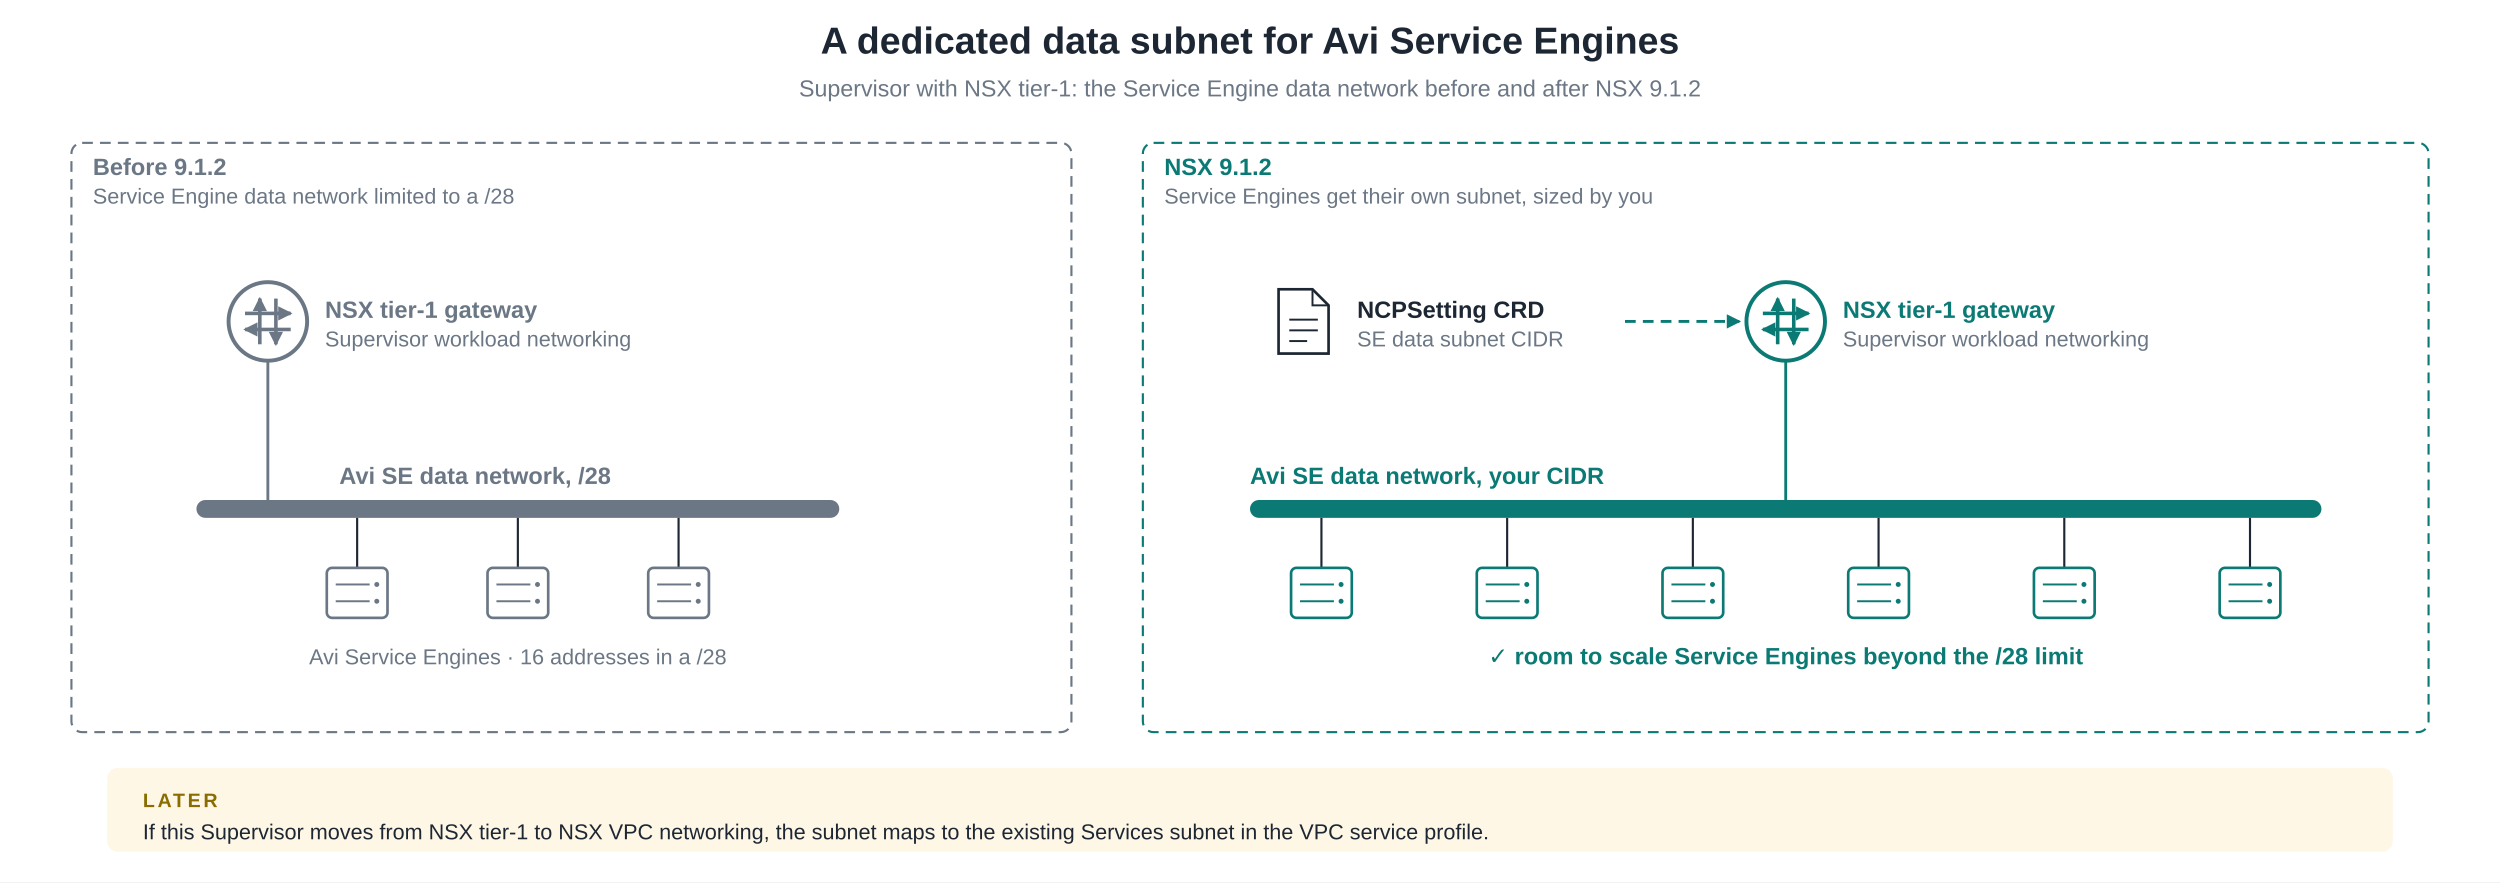
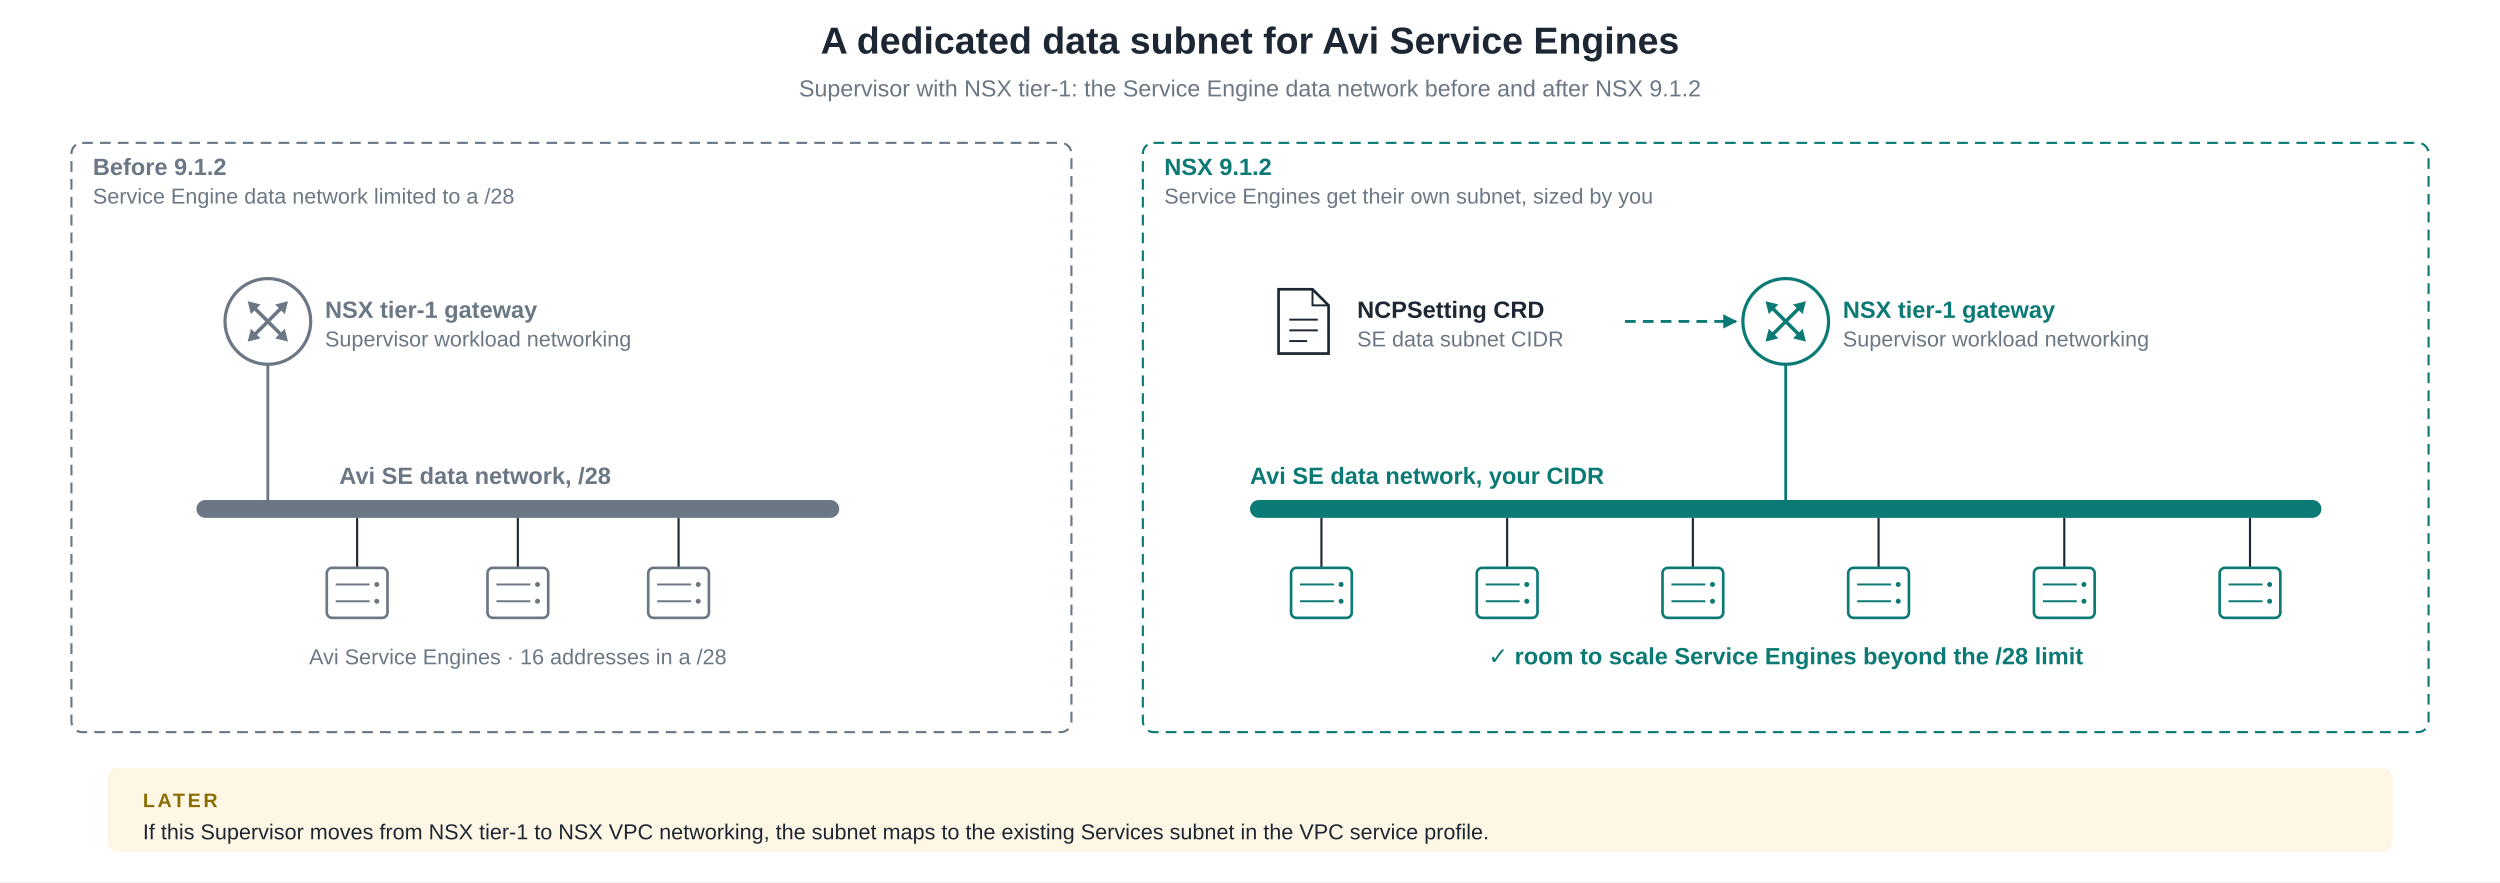
<svg xmlns="http://www.w3.org/2000/svg" width="1400" height="494" viewBox="0 0 1400 494" font-family="Arial, Helvetica, sans-serif" font-size="13" fill="#1d2733">
  <rect width="1400" height="494" fill="#ffffff" />
  <defs>
    <marker id="arr" markerUnits="userSpaceOnUse" markerWidth="8" markerHeight="8" refX="7" refY="4" orient="auto">
      <path d="M0,0 L8,4 L0,8 z" fill="#1d2733" />
    </marker>
    <marker id="arrb" markerUnits="userSpaceOnUse" markerWidth="8" markerHeight="8" refX="7" refY="4" orient="auto">
      <path d="M0,0 L8,4 L0,8 z" fill="#1f4e9c" />
    </marker>
    <marker id="arrg" markerUnits="userSpaceOnUse" markerWidth="8" markerHeight="8" refX="7" refY="4" orient="auto">
      <path d="M0,0 L8,4 L0,8 z" fill="#2e7d32" />
    </marker>
    <marker id="arrt" markerUnits="userSpaceOnUse" markerWidth="8" markerHeight="8" refX="7" refY="4" orient="auto">
      <path d="M0,0 L8,4 L0,8 z" fill="#0b7a75" />
    </marker>
    <marker id="arrp" markerUnits="userSpaceOnUse" markerWidth="8" markerHeight="8" refX="7" refY="4" orient="auto">
      <path d="M0,0 L8,4 L0,8 z" fill="#5b3fa0" />
    </marker>
    <marker id="arrm" markerUnits="userSpaceOnUse" markerWidth="8" markerHeight="8" refX="7" refY="4" orient="auto">
      <path d="M0,0 L8,4 L0,8 z" fill="#6b7785" />
    </marker>
    <marker id="arry" markerUnits="userSpaceOnUse" markerWidth="8" markerHeight="8" refX="7" refY="4" orient="auto">
      <path d="M0,0 L8,4 L0,8 z" fill="#9aa5b1" />
    </marker>
  </defs>
  <text x="700.0" y="30" font-size="21" fill="#1d2733" text-anchor="middle" font-weight="bold">A dedicated data subnet for Avi Service Engines</text>
  <text x="700.0" y="54" font-size="13" fill="#6b7785" text-anchor="middle">Supervisor with NSX tier-1: the Service Engine data network before and after NSX 9.1.2</text>
  <rect x="40" y="80" width="560" height="330" rx="6" fill="none" stroke="#6b7785" stroke-width="1.2" stroke-dasharray="6 4" />
  <text x="52" y="98" font-size="13.2" fill="#6b7785" text-anchor="start" font-weight="bold">Before 9.1.2</text>
  <text x="52" y="114" font-size="12.1" fill="#6b7785" text-anchor="start">Service Engine data network limited to a /28</text>
-   <circle cx="150" cy="180" r="22" fill="#ffffff" stroke="#6b7785" stroke-width="2.2" />
-   <line x1="137.2" y1="175.5" x2="162.8" y2="175.5" stroke="#6b7785" stroke-width="2" marker-end="url(#arrm)" />
-   <line x1="162.8" y1="184.5" x2="137.2" y2="184.5" stroke="#6b7785" stroke-width="2" marker-end="url(#arrm)" />
-   <line x1="145.5" y1="192.8" x2="145.5" y2="167.2" stroke="#6b7785" stroke-width="2" marker-end="url(#arrm)" />
-   <line x1="154.5" y1="167.2" x2="154.5" y2="192.8" stroke="#6b7785" stroke-width="2" marker-end="url(#arrm)" />
+   <circle cx="150" cy="180" r="24" fill="#ffffff" stroke="#6b7785" stroke-width="1.8" />
+   <line x1="150.00" y1="180.00" x2="142.79" y2="172.79" stroke="#6b7785" stroke-width="2" stroke-linecap="butt" />
+   <path d="M138.69,168.69 L145.90,170.52 L140.52,175.90 z" fill="#6b7785" />
+   <line x1="150.00" y1="180.00" x2="157.21" y2="172.79" stroke="#6b7785" stroke-width="2" stroke-linecap="butt" />
+   <path d="M161.31,168.69 L159.48,175.90 L154.10,170.52 z" fill="#6b7785" />
+   <line x1="150.00" y1="180.00" x2="157.21" y2="187.21" stroke="#6b7785" stroke-width="2" stroke-linecap="butt" />
+   <path d="M161.31,191.31 L154.10,189.48 L159.48,184.10 z" fill="#6b7785" />
+   <line x1="150.00" y1="180.00" x2="142.79" y2="187.21" stroke="#6b7785" stroke-width="2" stroke-linecap="butt" />
+   <path d="M138.69,191.31 L140.52,184.10 L145.90,189.48 z" fill="#6b7785" />
  <text x="182" y="178" font-size="13.2" fill="#6b7785" text-anchor="start" font-weight="bold">NSX tier-1 gateway</text>
  <text x="182" y="194" font-size="12.1" fill="#6b7785" text-anchor="start">Supervisor workload networking</text>
-   <path d="M150,202 L150,280" fill="none" stroke="#6b7785" stroke-width="1.6" />
+   <path d="M150,204 L150,280" fill="none" stroke="#6b7785" stroke-width="1.6" />
  <rect x="110" y="280" width="360" height="10" rx="5" fill="#6b7785" />
  <text x="190" y="271" font-size="13.2" fill="#6b7785" text-anchor="start" font-weight="bold">Avi SE data network, /28</text>
  <path d="M200,290 L200,318" fill="none" stroke="#1d2733" stroke-width="1.2" />
  <rect x="183" y="318" width="34" height="28" rx="3" fill="#ffffff" stroke="#6b7785" stroke-width="1.5" />
  <line x1="188" y1="327.3" x2="207" y2="327.3" stroke="#6b7785" stroke-width="1.1" />
  <circle cx="211" cy="327.3" r="1.4" fill="#6b7785" />
  <line x1="188" y1="336.7" x2="207" y2="336.7" stroke="#6b7785" stroke-width="1.1" />
  <circle cx="211" cy="336.7" r="1.4" fill="#6b7785" />
  <path d="M290,290 L290,318" fill="none" stroke="#1d2733" stroke-width="1.2" />
  <rect x="273" y="318" width="34" height="28" rx="3" fill="#ffffff" stroke="#6b7785" stroke-width="1.5" />
  <line x1="278" y1="327.3" x2="297" y2="327.3" stroke="#6b7785" stroke-width="1.1" />
  <circle cx="301" cy="327.3" r="1.4" fill="#6b7785" />
  <line x1="278" y1="336.7" x2="297" y2="336.7" stroke="#6b7785" stroke-width="1.1" />
  <circle cx="301" cy="336.7" r="1.4" fill="#6b7785" />
  <path d="M380,290 L380,318" fill="none" stroke="#1d2733" stroke-width="1.2" />
  <rect x="363" y="318" width="34" height="28" rx="3" fill="#ffffff" stroke="#6b7785" stroke-width="1.5" />
  <line x1="368" y1="327.3" x2="387" y2="327.3" stroke="#6b7785" stroke-width="1.1" />
  <circle cx="391" cy="327.3" r="1.4" fill="#6b7785" />
  <line x1="368" y1="336.7" x2="387" y2="336.7" stroke="#6b7785" stroke-width="1.1" />
  <circle cx="391" cy="336.7" r="1.4" fill="#6b7785" />
  <text x="290" y="372" font-size="12.1" fill="#6b7785" text-anchor="middle">Avi Service Engines · 16 addresses in a /28</text>
  <rect x="640" y="80" width="720" height="330" rx="6" fill="none" stroke="#0b7a75" stroke-width="1.2" stroke-dasharray="6 4" />
  <text x="652" y="98" font-size="13.2" fill="#0b7a75" text-anchor="start" font-weight="bold">NSX 9.1.2</text>
  <text x="652" y="114" font-size="12.1" fill="#6b7785" text-anchor="start">Service Engines get their own subnet, sized by you</text>
  <path d="M716,162 L735,162 L744,171 L744,198 L716,198 z" fill="#ffffff" stroke="#1d2733" stroke-width="1.5" />
  <path d="M735,162 L735,171 L744,171" fill="none" stroke="#1d2733" stroke-width="1.1" />
  <path d="M722,179 L738,179 M722,185 L738,185 M722,191 L732,191" stroke="#1d2733" stroke-width="1.1" />
  <text x="760" y="178" font-size="13.2" fill="#1d2733" text-anchor="start" font-weight="bold">NCPSetting CRD</text>
  <text x="760" y="194" font-size="12.1" fill="#6b7785" text-anchor="start">SE data subnet CIDR</text>
-   <path d="M910,180 L974,180" fill="none" stroke="#0b7a75" stroke-width="1.6" stroke-dasharray="6 4" marker-end="url(#arrt)" />
-   <circle cx="1000" cy="180" r="22" fill="#ffffff" stroke="#0b7a75" stroke-width="2.2" />
-   <line x1="987.2" y1="175.5" x2="1012.8" y2="175.5" stroke="#0b7a75" stroke-width="2" marker-end="url(#arrt)" />
-   <line x1="1012.8" y1="184.5" x2="987.2" y2="184.5" stroke="#0b7a75" stroke-width="2" marker-end="url(#arrt)" />
-   <line x1="995.5" y1="192.8" x2="995.5" y2="167.2" stroke="#0b7a75" stroke-width="2" marker-end="url(#arrt)" />
-   <line x1="1004.5" y1="167.2" x2="1004.5" y2="192.8" stroke="#0b7a75" stroke-width="2" marker-end="url(#arrt)" />
+   <path d="M910,180 L972,180" fill="none" stroke="#0b7a75" stroke-width="1.6" stroke-dasharray="6 4" marker-end="url(#arrt)" />
+   <circle cx="1000" cy="180" r="24" fill="#ffffff" stroke="#0b7a75" stroke-width="1.8" />
+   <line x1="1000.00" y1="180.00" x2="992.79" y2="172.79" stroke="#0b7a75" stroke-width="2" stroke-linecap="butt" />
+   <path d="M988.69,168.69 L995.90,170.52 L990.52,175.90 z" fill="#0b7a75" />
+   <line x1="1000.00" y1="180.00" x2="1007.21" y2="172.79" stroke="#0b7a75" stroke-width="2" stroke-linecap="butt" />
+   <path d="M1011.31,168.69 L1009.48,175.90 L1004.10,170.52 z" fill="#0b7a75" />
+   <line x1="1000.00" y1="180.00" x2="1007.21" y2="187.21" stroke="#0b7a75" stroke-width="2" stroke-linecap="butt" />
+   <path d="M1011.31,191.31 L1004.10,189.48 L1009.48,184.10 z" fill="#0b7a75" />
+   <line x1="1000.00" y1="180.00" x2="992.79" y2="187.21" stroke="#0b7a75" stroke-width="2" stroke-linecap="butt" />
+   <path d="M988.69,191.31 L990.52,184.10 L995.90,189.48 z" fill="#0b7a75" />
  <text x="1032" y="178" font-size="13.2" fill="#0b7a75" text-anchor="start" font-weight="bold">NSX tier-1 gateway</text>
  <text x="1032" y="194" font-size="12.1" fill="#6b7785" text-anchor="start">Supervisor workload networking</text>
-   <path d="M1000,202 L1000,280" fill="none" stroke="#0b7a75" stroke-width="1.6" />
+   <path d="M1000,204 L1000,280" fill="none" stroke="#0b7a75" stroke-width="1.6" />
  <rect x="700" y="280" width="600" height="10" rx="5" fill="#0b7a75" />
  <text x="700" y="271" font-size="13.2" fill="#0b7a75" text-anchor="start" font-weight="bold">Avi SE data network, your CIDR</text>
  <path d="M740,290 L740,318" fill="none" stroke="#1d2733" stroke-width="1.2" />
  <rect x="723" y="318" width="34" height="28" rx="3" fill="#ffffff" stroke="#0b7a75" stroke-width="1.5" />
  <line x1="728" y1="327.3" x2="747" y2="327.3" stroke="#0b7a75" stroke-width="1.1" />
  <circle cx="751" cy="327.3" r="1.4" fill="#0b7a75" />
  <line x1="728" y1="336.7" x2="747" y2="336.7" stroke="#0b7a75" stroke-width="1.1" />
  <circle cx="751" cy="336.7" r="1.4" fill="#0b7a75" />
  <path d="M844,290 L844,318" fill="none" stroke="#1d2733" stroke-width="1.2" />
  <rect x="827" y="318" width="34" height="28" rx="3" fill="#ffffff" stroke="#0b7a75" stroke-width="1.5" />
  <line x1="832" y1="327.3" x2="851" y2="327.3" stroke="#0b7a75" stroke-width="1.1" />
  <circle cx="855" cy="327.3" r="1.4" fill="#0b7a75" />
  <line x1="832" y1="336.7" x2="851" y2="336.7" stroke="#0b7a75" stroke-width="1.1" />
  <circle cx="855" cy="336.7" r="1.4" fill="#0b7a75" />
  <path d="M948,290 L948,318" fill="none" stroke="#1d2733" stroke-width="1.2" />
  <rect x="931" y="318" width="34" height="28" rx="3" fill="#ffffff" stroke="#0b7a75" stroke-width="1.5" />
  <line x1="936" y1="327.3" x2="955" y2="327.3" stroke="#0b7a75" stroke-width="1.1" />
  <circle cx="959" cy="327.3" r="1.4" fill="#0b7a75" />
  <line x1="936" y1="336.7" x2="955" y2="336.7" stroke="#0b7a75" stroke-width="1.1" />
  <circle cx="959" cy="336.7" r="1.4" fill="#0b7a75" />
  <path d="M1052,290 L1052,318" fill="none" stroke="#1d2733" stroke-width="1.2" />
  <rect x="1035" y="318" width="34" height="28" rx="3" fill="#ffffff" stroke="#0b7a75" stroke-width="1.5" />
  <line x1="1040" y1="327.3" x2="1059" y2="327.3" stroke="#0b7a75" stroke-width="1.1" />
  <circle cx="1063" cy="327.3" r="1.4" fill="#0b7a75" />
  <line x1="1040" y1="336.7" x2="1059" y2="336.7" stroke="#0b7a75" stroke-width="1.1" />
  <circle cx="1063" cy="336.7" r="1.4" fill="#0b7a75" />
  <path d="M1156,290 L1156,318" fill="none" stroke="#1d2733" stroke-width="1.2" />
  <rect x="1139" y="318" width="34" height="28" rx="3" fill="#ffffff" stroke="#0b7a75" stroke-width="1.5" />
  <line x1="1144" y1="327.3" x2="1163" y2="327.3" stroke="#0b7a75" stroke-width="1.1" />
  <circle cx="1167" cy="327.3" r="1.4" fill="#0b7a75" />
  <line x1="1144" y1="336.7" x2="1163" y2="336.7" stroke="#0b7a75" stroke-width="1.1" />
  <circle cx="1167" cy="336.7" r="1.4" fill="#0b7a75" />
  <path d="M1260,290 L1260,318" fill="none" stroke="#1d2733" stroke-width="1.2" />
  <rect x="1243" y="318" width="34" height="28" rx="3" fill="#ffffff" stroke="#0b7a75" stroke-width="1.5" />
  <line x1="1248" y1="327.3" x2="1267" y2="327.3" stroke="#0b7a75" stroke-width="1.1" />
  <circle cx="1271" cy="327.3" r="1.4" fill="#0b7a75" />
  <line x1="1248" y1="336.7" x2="1267" y2="336.7" stroke="#0b7a75" stroke-width="1.1" />
  <circle cx="1271" cy="336.7" r="1.4" fill="#0b7a75" />
  <text x="1000" y="372" font-size="13.2" fill="#0b7a75" text-anchor="middle" font-weight="bold">✓  room to scale Service Engines beyond the /28 limit</text>
  <rect x="60" y="430" width="1280" height="47" rx="6" fill="#fff7e6" stroke="none" />
  <text x="80" y="452" font-size="11" fill="#8a6d00" text-anchor="start" font-weight="bold" letter-spacing="1.5">LATER</text>
  <text x="80" y="470.0" font-size="12.1" fill="#1d2733" text-anchor="start">If this Supervisor moves from NSX tier-1 to NSX VPC networking, the subnet maps to the existing Services subnet in the VPC service profile.</text>
</svg>
